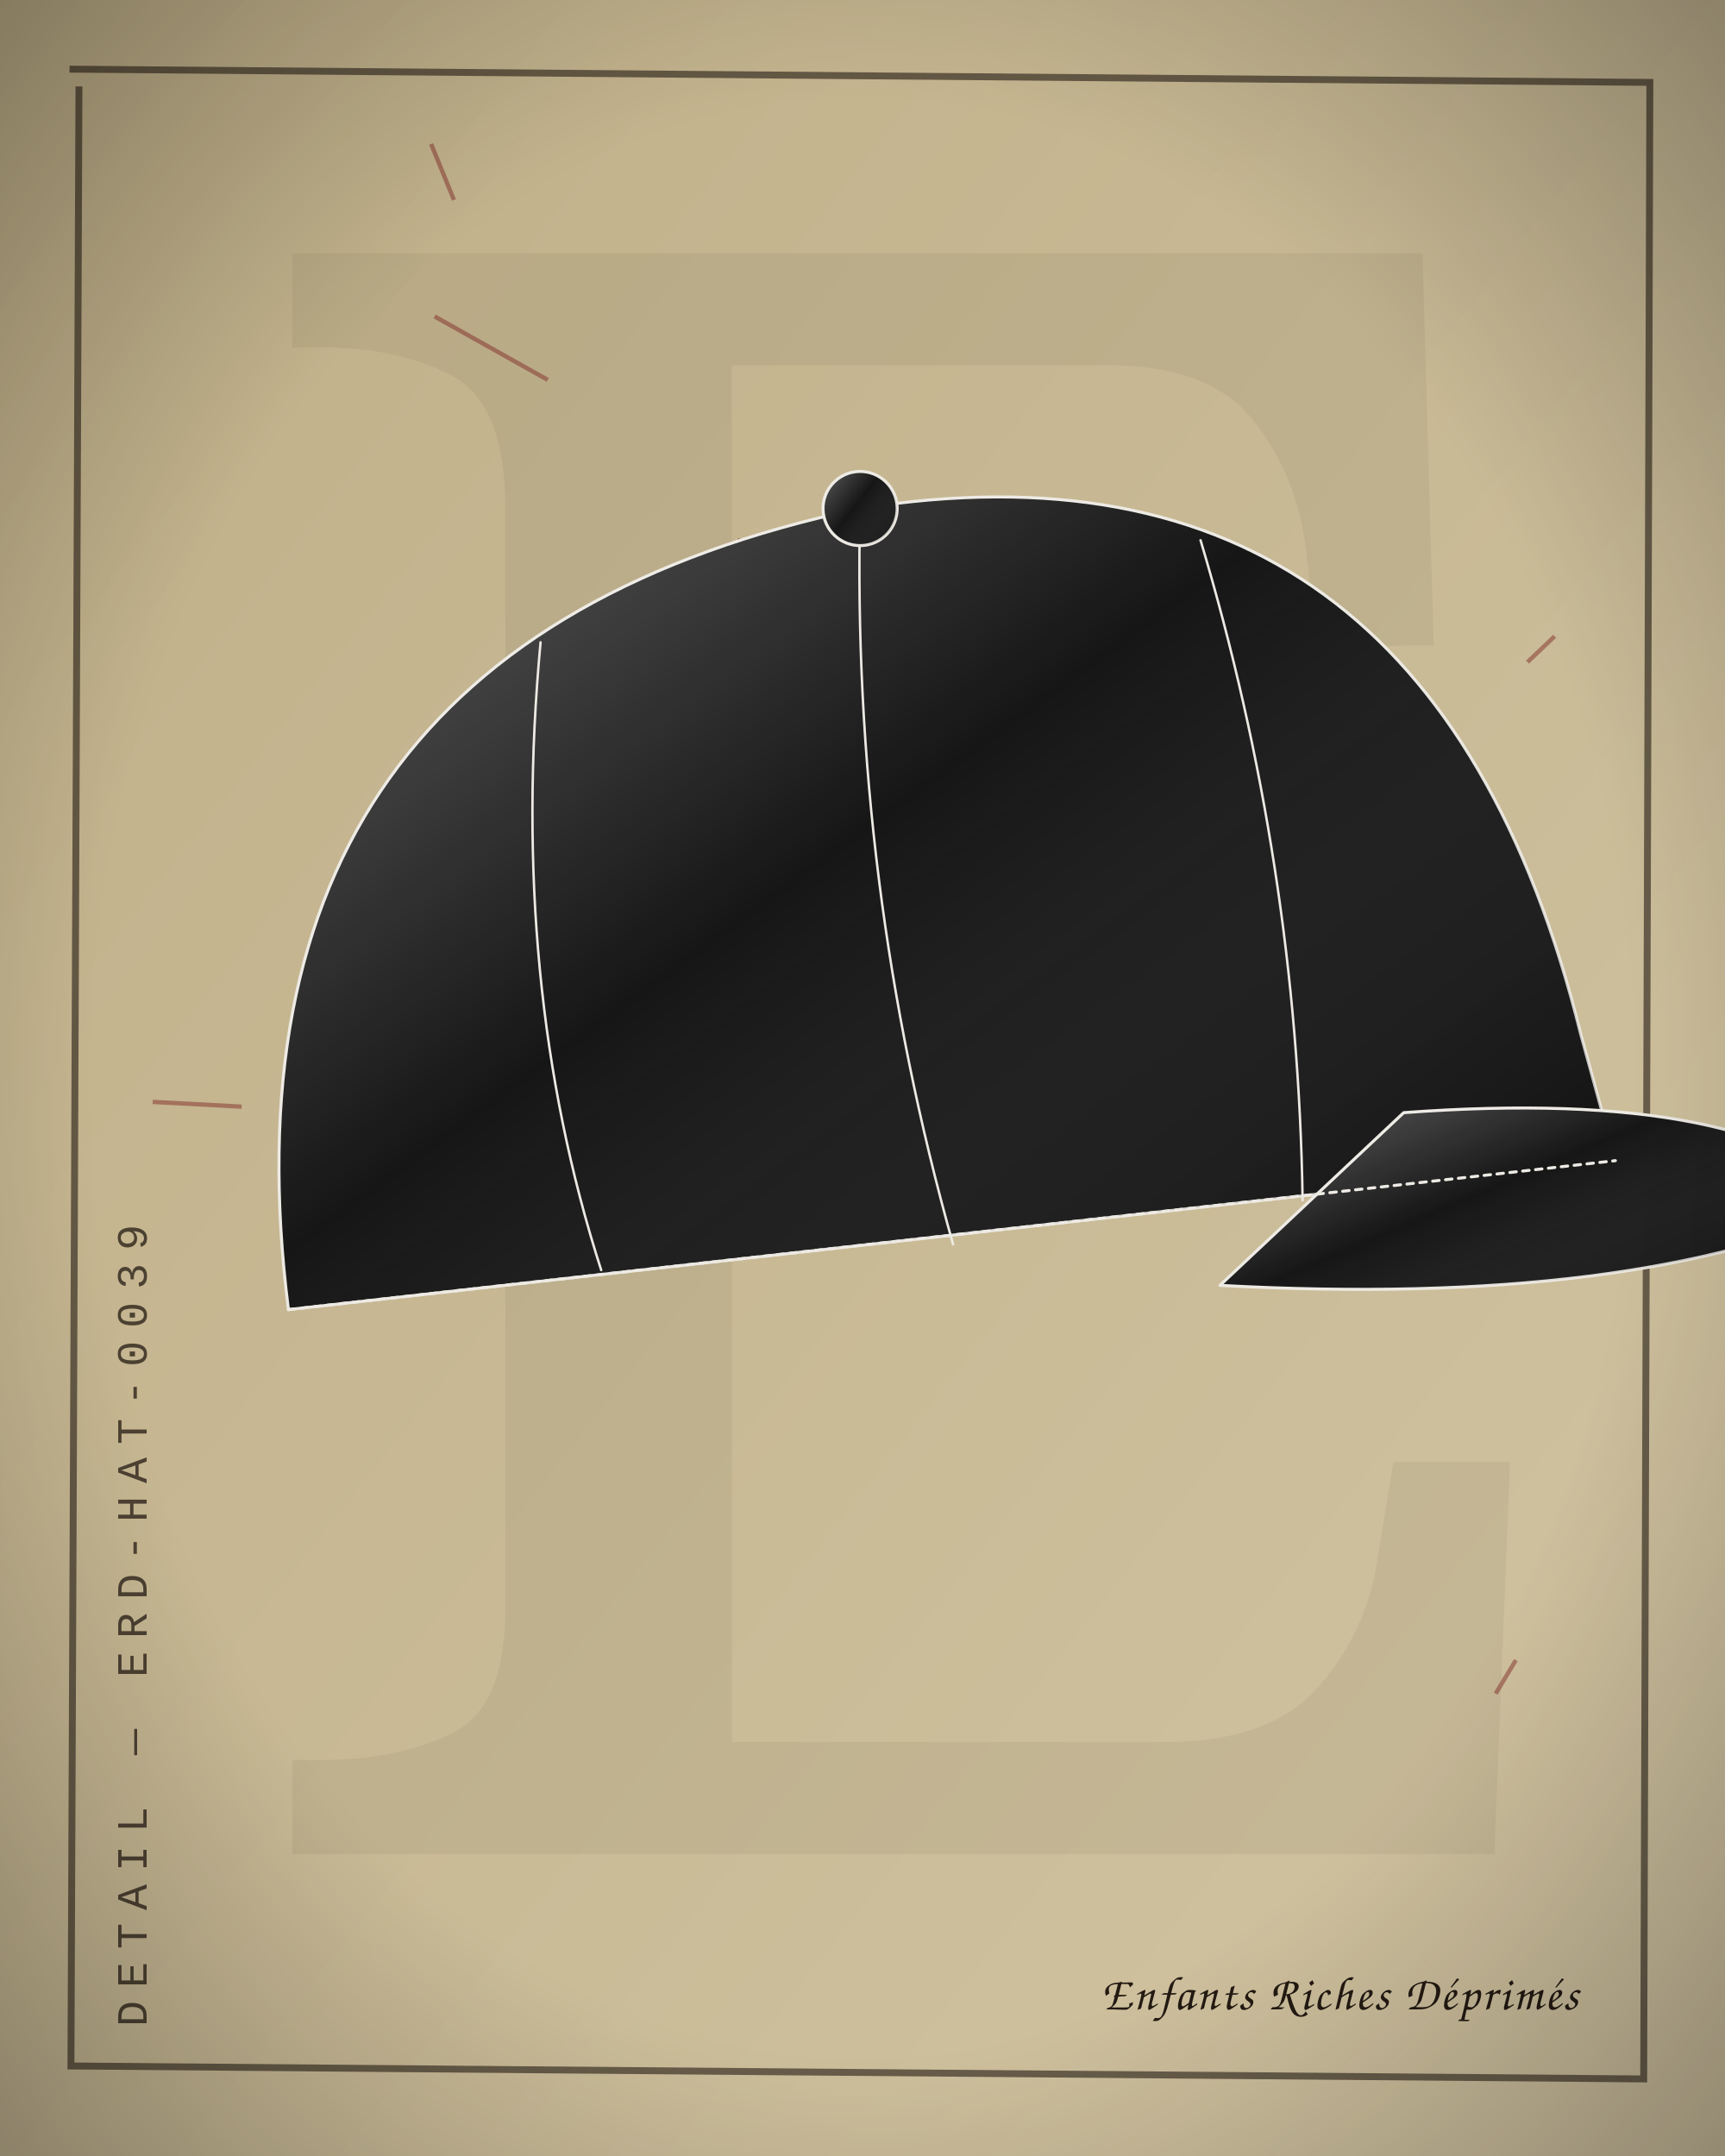
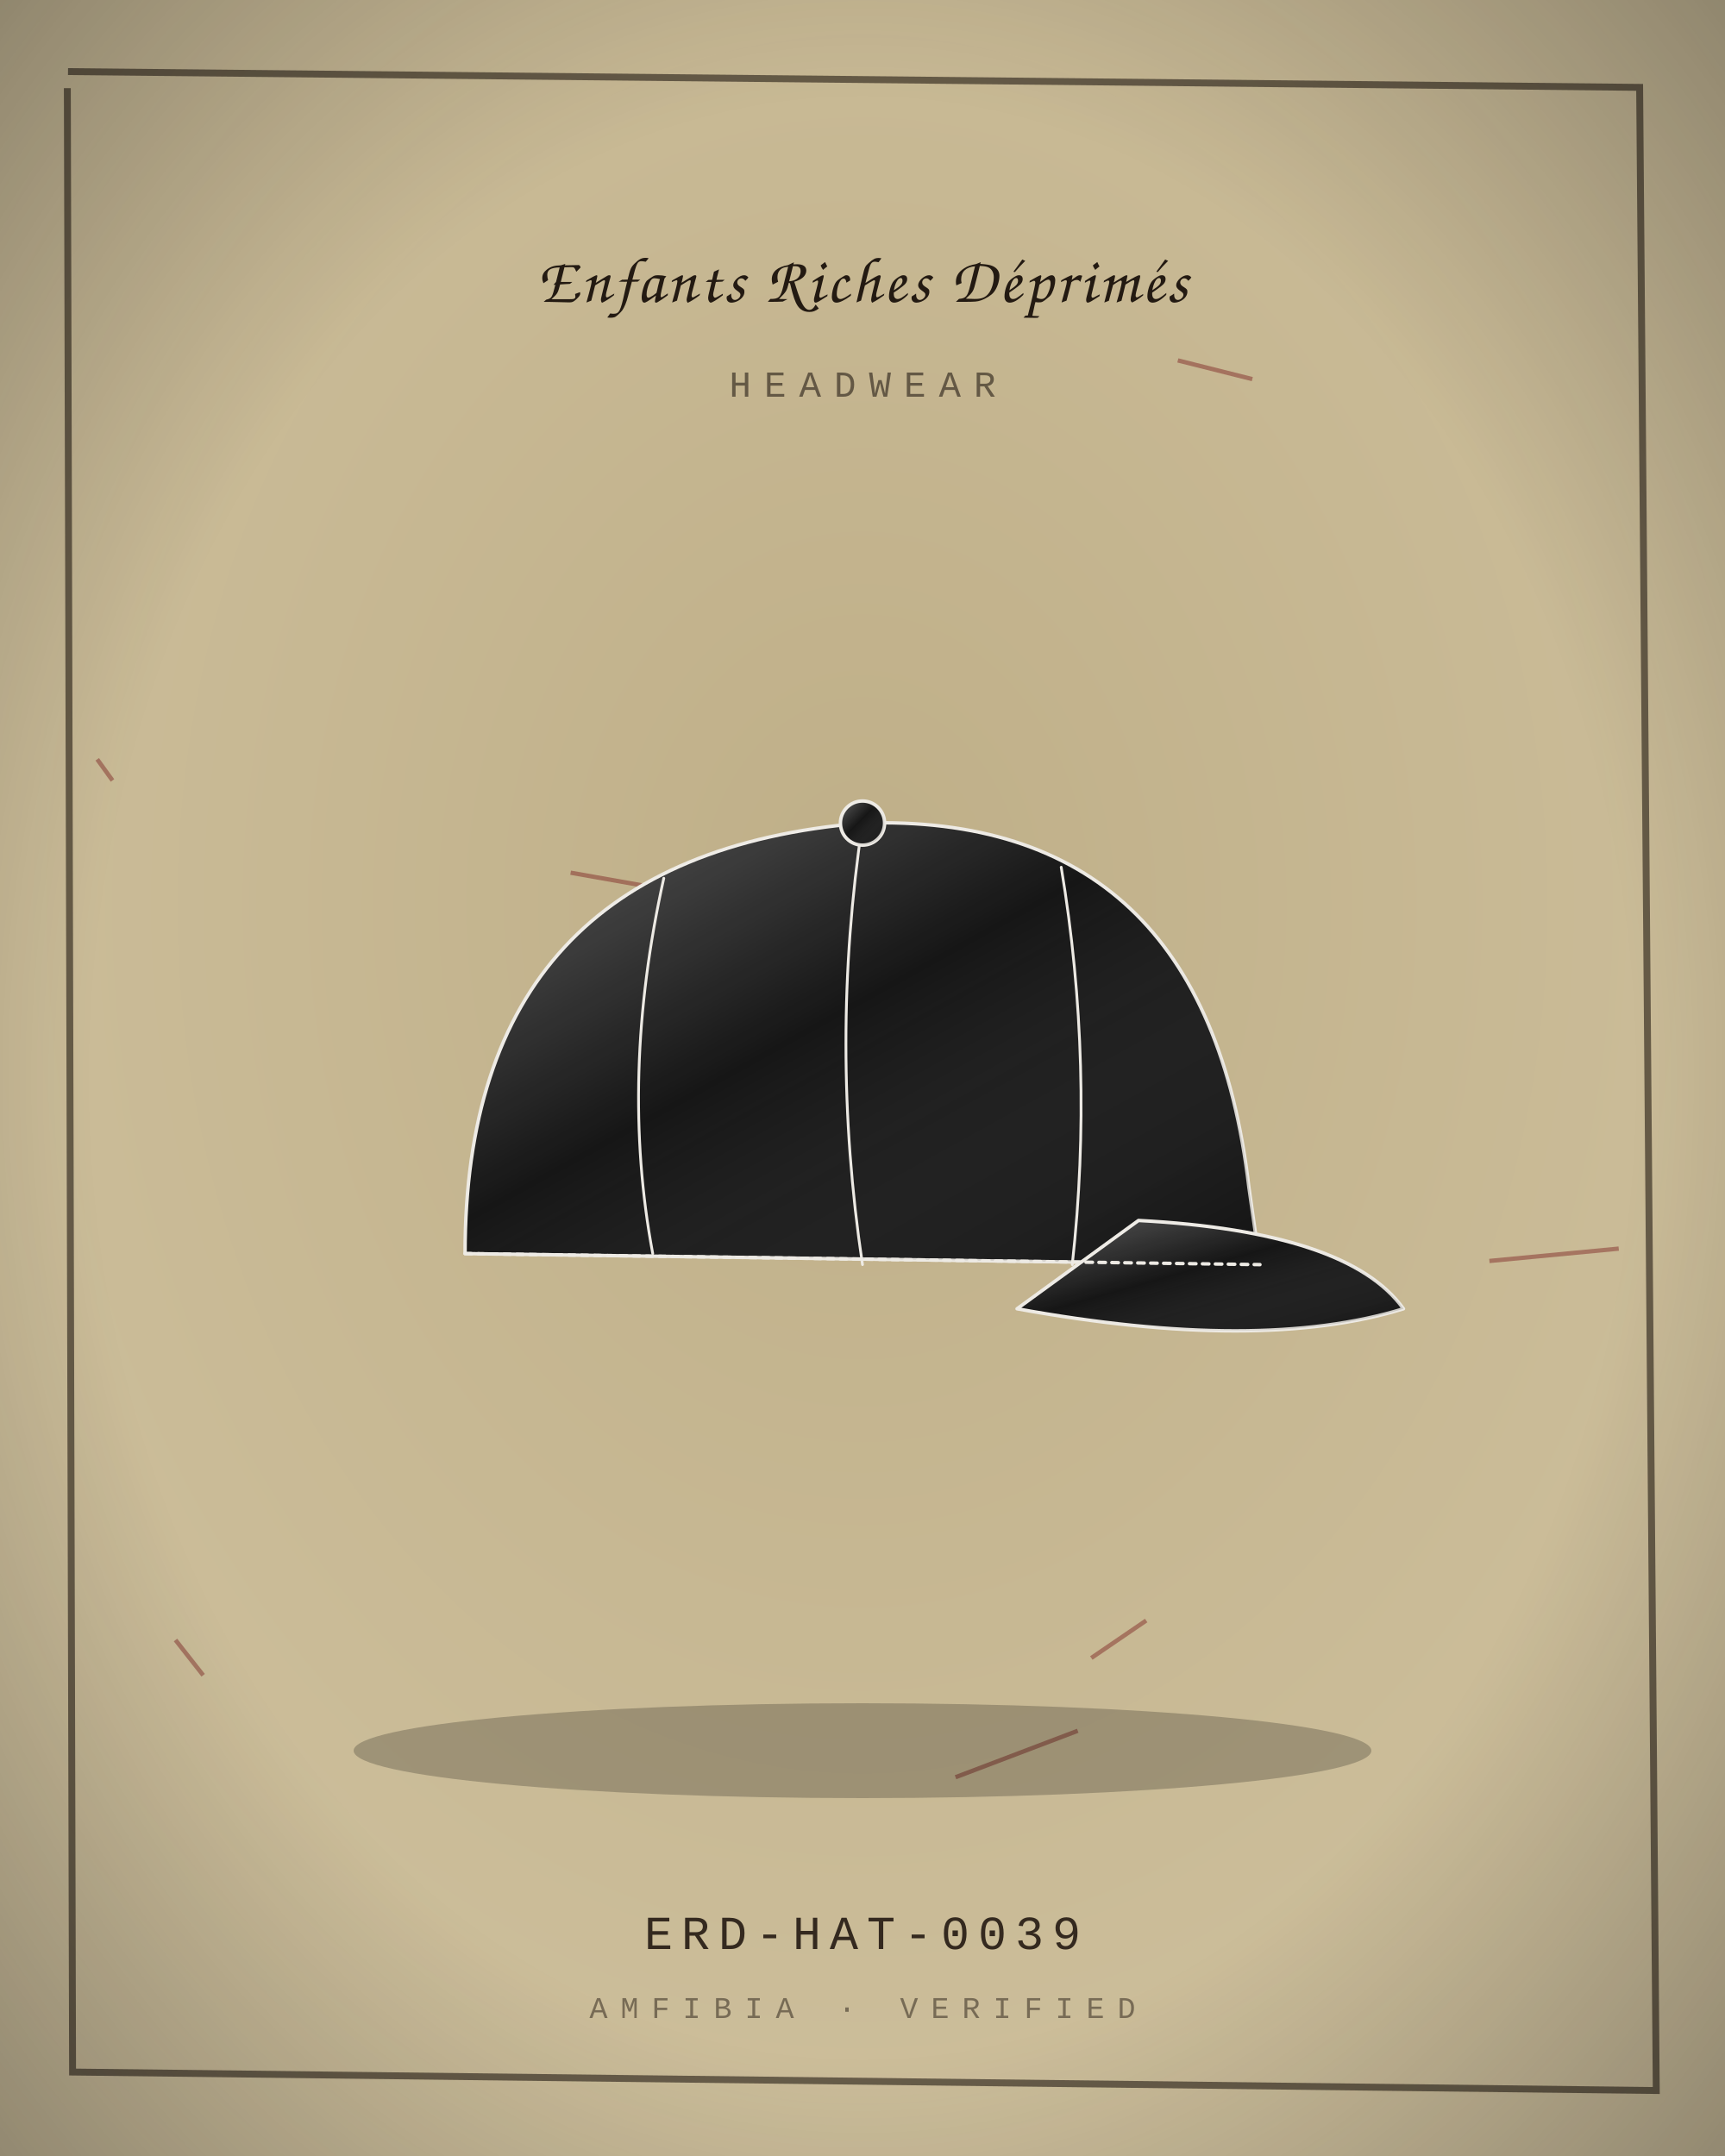
<svg xmlns="http://www.w3.org/2000/svg" viewBox="0 0 400 500" width="800" height="1000">
  <defs>
    <radialGradient id="bg" cx="50%" cy="42%" r="80%">
      <stop offset="0" stop-color="#BFAF88" />
      <stop offset="1" stop-color="#D2C4A2" />
    </radialGradient>
    <linearGradient id="bgd" x1="0" y1="0" x2="1" y2="1">
      <stop offset="0" stop-color="#BFAF88" />
      <stop offset="1" stop-color="#D2C4A2" />
    </linearGradient>
    <linearGradient id="sheen" x1="0" y1="0" x2="1" y2="1">
      <stop offset="0" stop-color="#fff" stop-opacity=".30" />
      <stop offset=".45" stop-color="#fff" stop-opacity="0" />
      <stop offset="1" stop-color="#000" stop-opacity=".22" />
    </linearGradient>
    <linearGradient id="multi" x1="0" y1="0" x2="1" y2="1">
      <stop offset="0" stop-color="#B3122E" />
      <stop offset=".35" stop-color="#C9A227" />
      <stop offset=".7" stop-color="#2F5D46" />
      <stop offset="1" stop-color="#3557A0" />
    </linearGradient>
    <radialGradient id="vig" cx="50%" cy="50%" r="75%">
      <stop offset=".6" stop-color="#000" stop-opacity="0" />
      <stop offset="1" stop-color="#000" stop-opacity=".35" />
    </radialGradient>
  </defs>
-   <rect width="400" height="500" fill="url(#bgd)" />
-   <text x="210" y="430" text-anchor="middle" font-family="Georgia, serif" font-size="520" fill="#231A12" opacity="0.06">E</text>
-   <path d="M16.117 16.036 L382.577 19.107 L381.147 482.128 L16.452 479.123 L18.31 20.044" fill="none" stroke="#231A12" stroke-width="1.6" opacity="0.6" />
-   <path d="M100.784 73.39 l26.233 14.708" stroke="#7A1E1E" stroke-width="1" opacity="0.45" />
-   <path d="M103.593 228.776 l18.321 11.108" stroke="#7A1E1E" stroke-width="1" opacity="0.45" />
-   <path d="M105.266 46.372 l-5.296 -12.989" stroke="#7A1E1E" stroke-width="1" opacity="0.45" />
-   <path d="M171.016 125.146 l25.41 14.716" stroke="#7A1E1E" stroke-width="1" opacity="0.45" />
-   <path d="M346.829 392.77 l4.674 -7.769" stroke="#7A1E1E" stroke-width="1" opacity="0.45" />
-   <path d="M56.038 256.647 l-20.627 -1.104" stroke="#7A1E1E" stroke-width="1" opacity="0.45" />
-   <path d="M360.499 147.559 l-6.297 5.986" stroke="#7A1E1E" stroke-width="1" opacity="0.45" />
-   <g transform="rotate(-7.2 200 250) translate(1 20) scale(2.15)">
-     <path d="M28 124 Q28 52 100 46 Q162 44 170 112 L172 126 Z" fill="#161616" stroke="#EDEAE4" stroke-width="1.4" stroke-linejoin="round" stroke-linecap="round" vector-effect="non-scaling-stroke" />
+   <rect width="400" height="500" fill="url(#bg)" />
+   <path d="M15.771 16.602 L380.206 20.261 L384.062 484.815 L16.83 480.53 L15.614 20.439" fill="none" stroke="#231A12" stroke-width="1.6" opacity="0.6" />
+   <path d="M156.767 206.722 l-24.445 -4.332" stroke="#7A1E1E" stroke-width="1" opacity="0.45" />
+   <path d="M249.913 401.385 l-28.342 10.772" stroke="#7A1E1E" stroke-width="1" opacity="0.45" />
+   <path d="M40.696 380.336 l6.414 8.175" stroke="#7A1E1E" stroke-width="1" opacity="0.45" />
+   <path d="M273.122 83.582 l17.268 4.34" stroke="#7A1E1E" stroke-width="1" opacity="0.45" />
+   <path d="M345.365 292.433 l29.993 -2.866" stroke="#7A1E1E" stroke-width="1" opacity="0.45" />
+   <path d="M265.779 375.82 l-12.724 8.684" stroke="#7A1E1E" stroke-width="1" opacity="0.45" />
+   <path d="M26.084 180.997 l-3.542 -4.911" stroke="#7A1E1E" stroke-width="1" opacity="0.45" />
+   <ellipse cx="200" cy="406" rx="118" ry="11" fill="#000" opacity="0.22" />
+   <g transform="translate(72 132) scale(1.28)">
+     <path d="M28 124 Q28 52 100 46 Q162 44 170 112 L172 126 Z" fill="#161616" stroke="#EDEAE4" stroke-width="1.6" stroke-linejoin="round" stroke-linecap="round" vector-effect="non-scaling-stroke" />
    <path d="M28 124 Q28 52 100 46 Q162 44 170 112 L172 126 Z" fill="url(#sheen)" stroke="none" />
-     <path d="M150 118 Q188 120 198 134 Q172 142 128 134 Z" fill="#161616" stroke="#EDEAE4" stroke-width="1.4" stroke-linejoin="round" stroke-linecap="round" vector-effect="non-scaling-stroke" />
+     <path d="M150 118 Q188 120 198 134 Q172 142 128 134 Z" fill="#161616" stroke="#EDEAE4" stroke-width="1.6" stroke-linejoin="round" stroke-linecap="round" vector-effect="non-scaling-stroke" />
    <path d="M150 118 Q188 120 198 134 Q172 142 128 134 Z" fill="url(#sheen)" stroke="none" />
-     <path d="M100 46 Q94 86 100 126 M64 56 Q56 92 62 124 M136 54 Q142 90 138 126" fill="none" stroke="#EDEAE4" stroke-width="1.12" stroke-linejoin="round" stroke-linecap="round" vector-effect="non-scaling-stroke" />
-     <path d="M100 46 m-4 0 a4 4 0 1 0 8 0 a4 4 0 1 0 -8 0" fill="#161616" stroke="#EDEAE4" stroke-width="1.4" stroke-linejoin="round" stroke-linecap="round" vector-effect="non-scaling-stroke" />
+     <path d="M100 46 Q94 86 100 126 M64 56 Q56 92 62 124 M136 54 Q142 90 138 126" fill="none" stroke="#EDEAE4" stroke-width="1.28" stroke-linejoin="round" stroke-linecap="round" vector-effect="non-scaling-stroke" />
+     <path d="M100 46 m-4 0 a4 4 0 1 0 8 0 a4 4 0 1 0 -8 0" fill="#161616" stroke="#EDEAE4" stroke-width="1.6" stroke-linejoin="round" stroke-linecap="round" vector-effect="non-scaling-stroke" />
    <path d="M100 46 m-4 0 a4 4 0 1 0 8 0 a4 4 0 1 0 -8 0" fill="url(#sheen)" stroke="none" />
-     <path d="M28 124 L172 126" fill="none" stroke="#EDEAE4" stroke-width="1.4" stroke-dasharray="3 3" stroke-linejoin="round" stroke-linecap="round" vector-effect="non-scaling-stroke" />
-   </g>
-   <g transform="translate(34 470) rotate(-90)">
-     <text x="0" y="0" text-anchor="start" font-family="'Courier New', Courier, monospace" font-size="10" letter-spacing="3" fill="#231A12" opacity="0.75">DETAIL — ERD-HAT-0039</text>
+     <path d="M28 124 L172 126" fill="none" stroke="#EDEAE4" stroke-width="1.6" stroke-dasharray="3 3" stroke-linejoin="round" stroke-linecap="round" vector-effect="non-scaling-stroke" />
  </g>
  <g>
-     <text x="366" y="466" text-anchor="end" font-size="11" fill="#231A12" font-family="'Segoe Script', 'Brush Script MT', 'Comic Sans MS', cursive" font-weight="400" letter-spacing="0.55">Enfants Riches Déprimés</text>
+     <text x="200" y="70" text-anchor="middle" font-size="15" fill="#231A12" font-family="'Segoe Script', 'Brush Script MT', 'Comic Sans MS', cursive" font-weight="400" letter-spacing="0.75">Enfants Riches Déprimés</text>
  </g>
+   <text x="200" y="92" text-anchor="middle" font-family="'Courier New', Courier, monospace" font-size="8.5" letter-spacing="3" fill="#231A12" opacity="0.6">HEADWEAR</text>
+   <text x="200" y="452" text-anchor="middle" font-family="'Courier New', Courier, monospace" font-size="11" letter-spacing="2" fill="#231A12" opacity="0.9">ERD-HAT-0039</text>
+   <text x="200" y="468" text-anchor="middle" font-family="'Courier New', Courier, monospace" font-size="7" letter-spacing="3" fill="#231A12" opacity="0.5">AMFIBIA · VERIFIED</text>
  <rect width="400" height="500" fill="url(#vig)" />
</svg>
